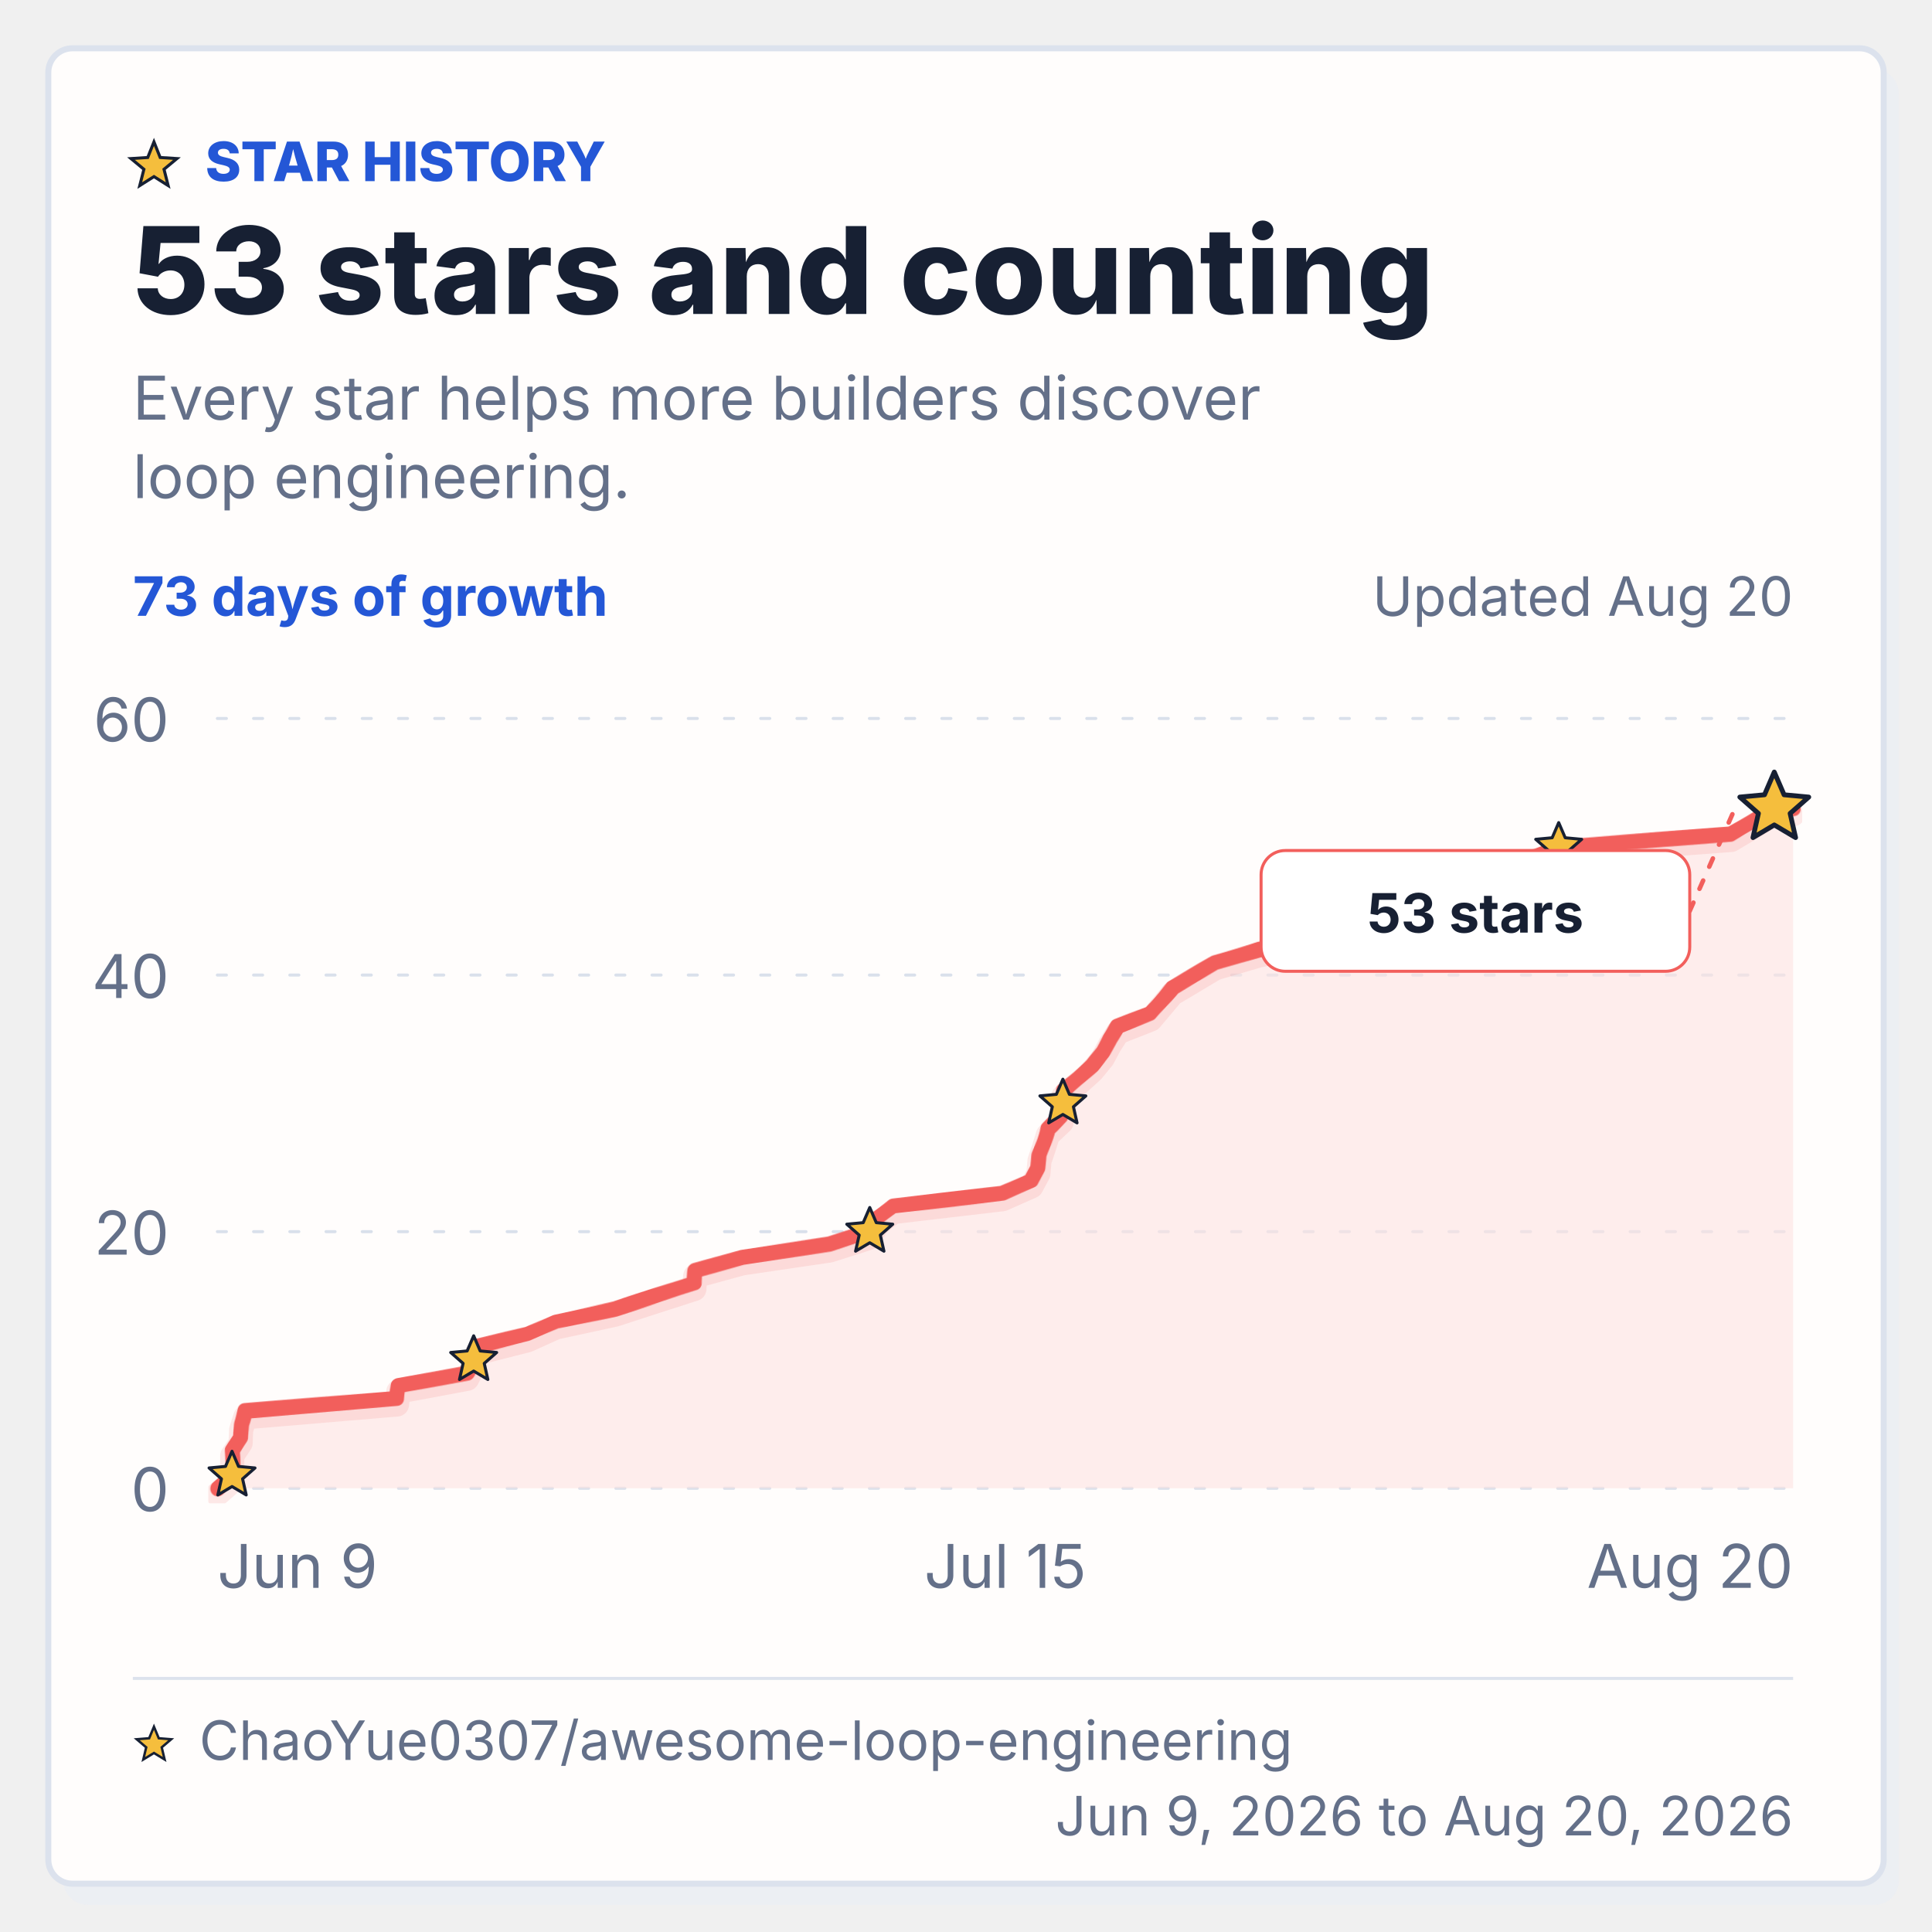
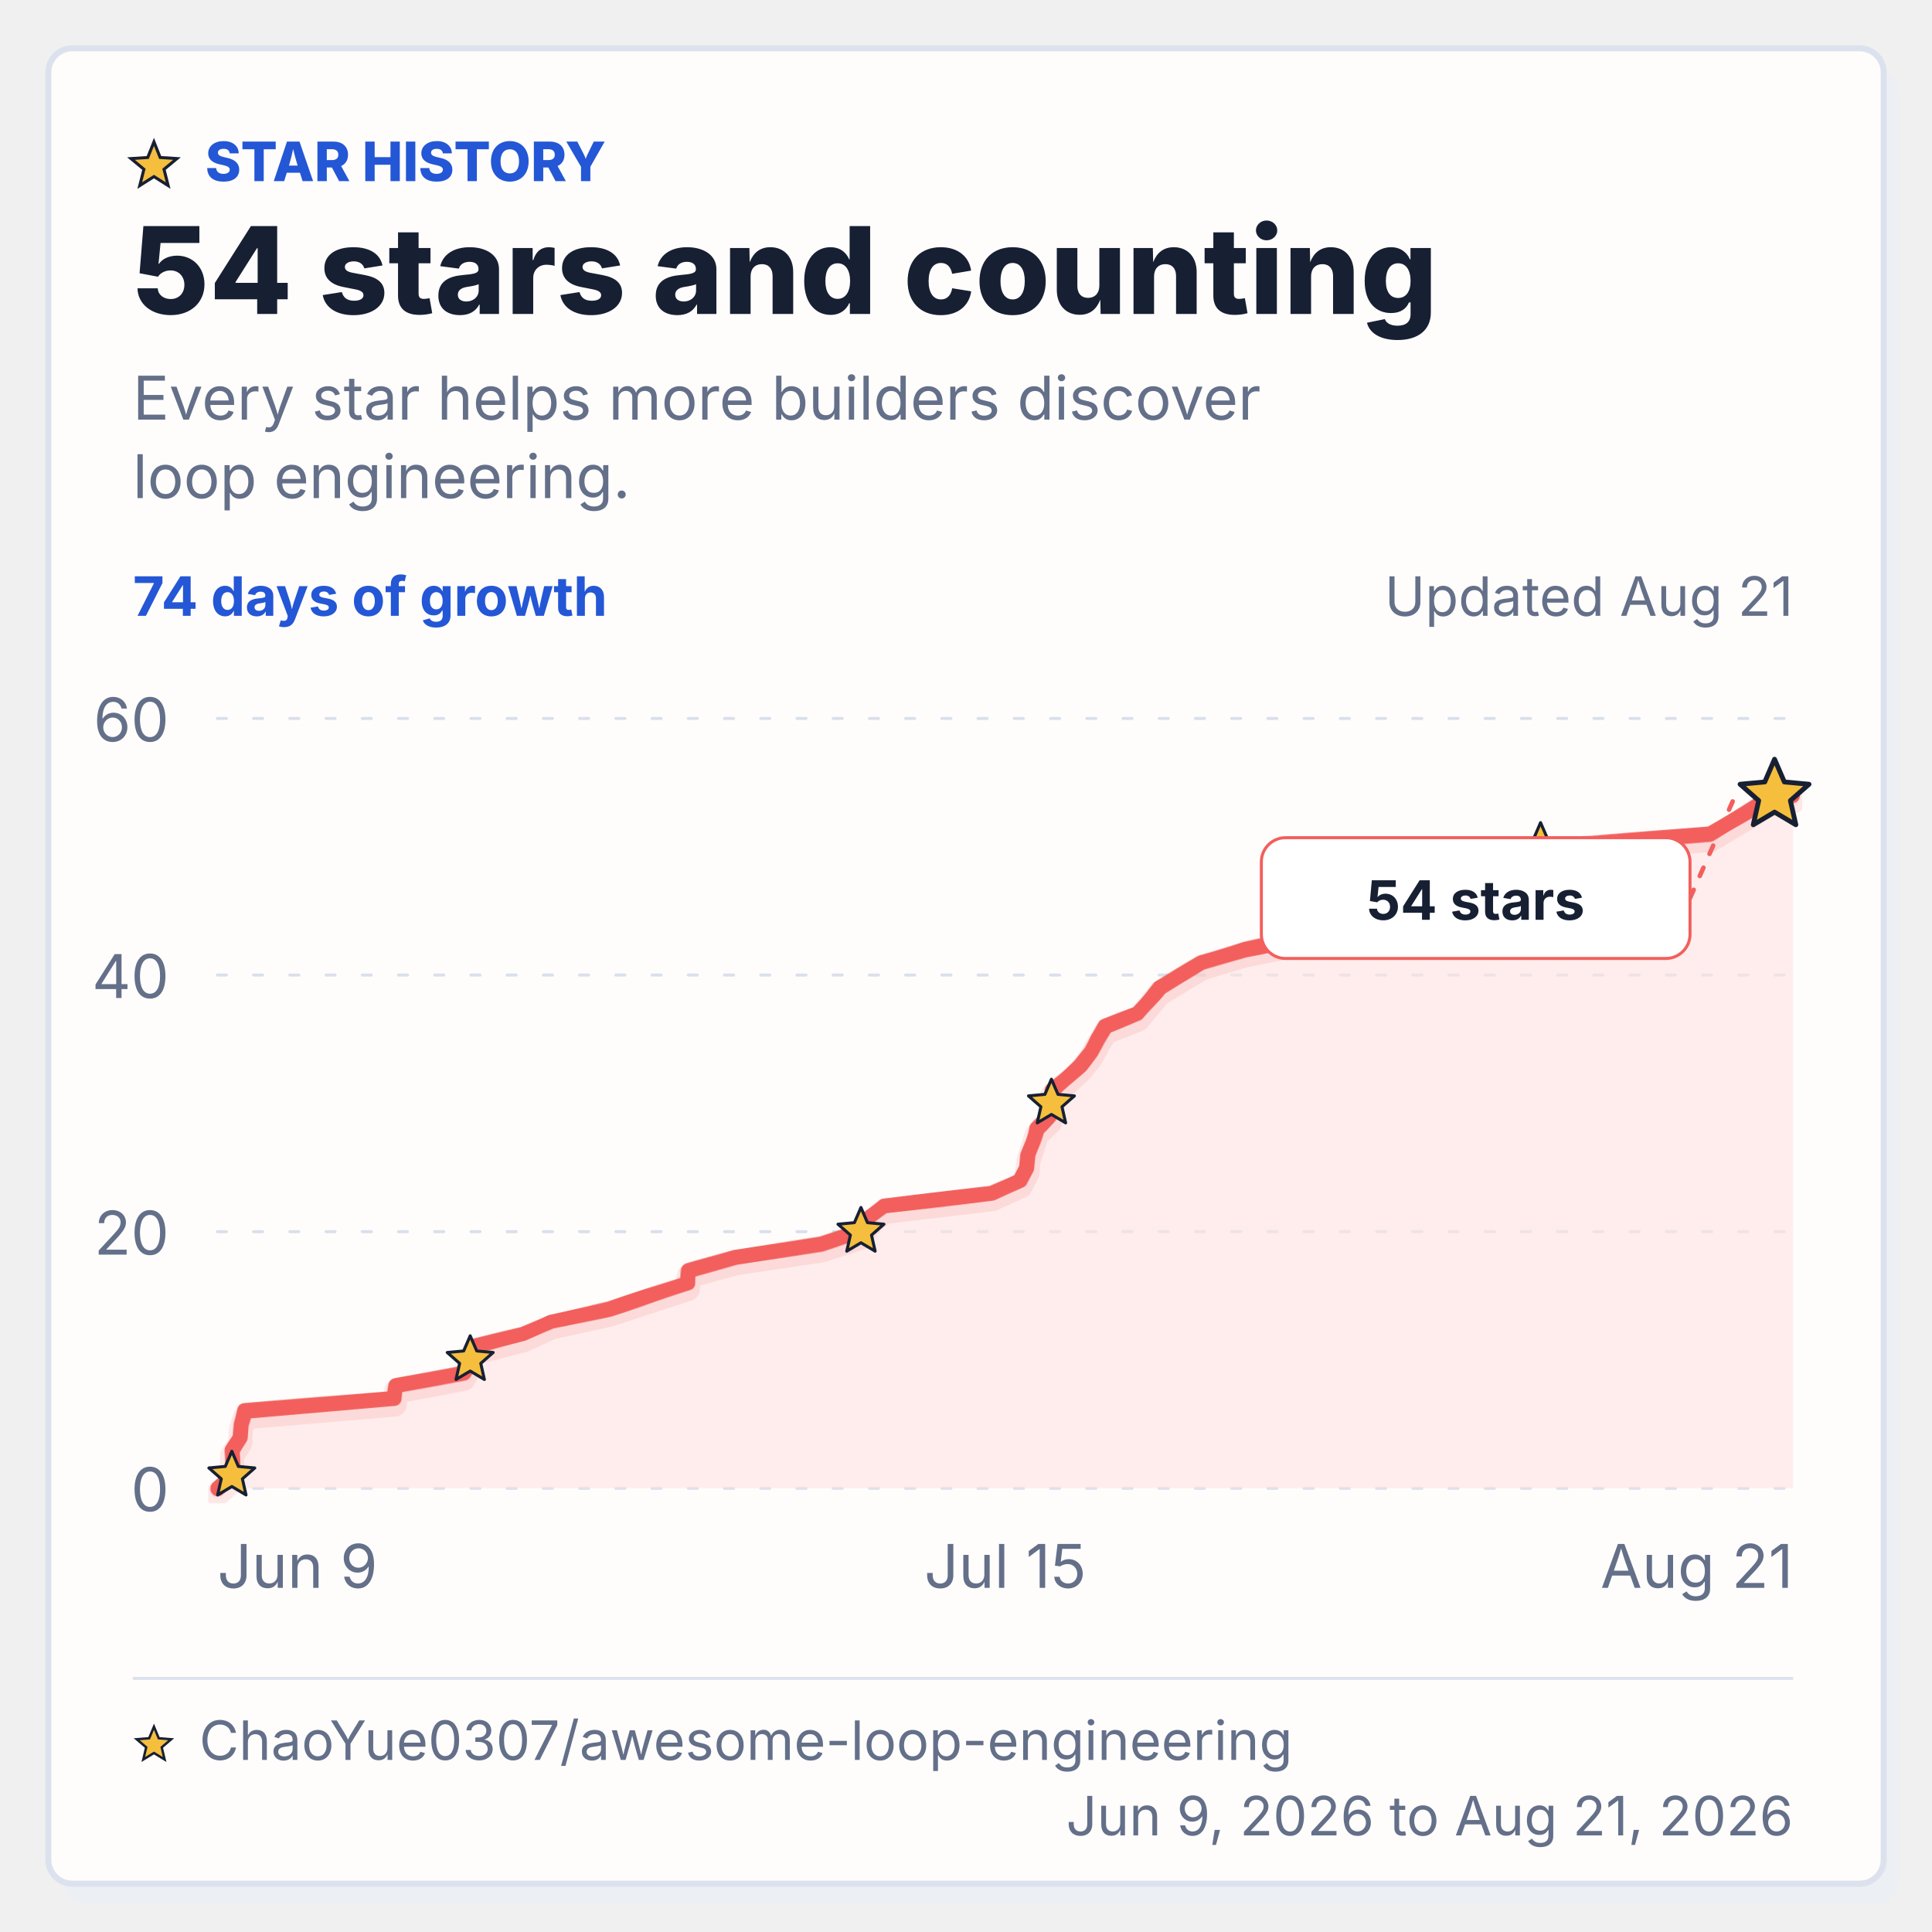
<svg xmlns="http://www.w3.org/2000/svg" width="640" height="640" viewBox="0 0 640 640" role="img" aria-labelledby="title desc">
  <style>
    text { font-family: ui-rounded, 'SF Pro Rounded', 'Nunito Sans', -apple-system, BlinkMacSystemFont, 'Segoe UI', sans-serif; letter-spacing: 0; }
  </style>
  <defs>
    <filter id="rough-line" x="-3%" y="-6%" width="106%" height="112%">
      <feTurbulence type="fractalNoise" baseFrequency="0.008 0.12" numOctaves="1" seed="17" result="noise" />
      <feDisplacementMap in="SourceGraphic" in2="noise" scale="1.2" xChannelSelector="R" yChannelSelector="G" />
    </filter>
    <clipPath id="plot-clip">
      <rect x="69" y="233" width="528" height="265" />
    </clipPath>
  </defs>
  <rect x="21" y="23" width="608" height="608" rx="8" fill="#E9EDF5" opacity="0.58" />
  <rect x="16" y="16" width="608" height="608" rx="8" fill="#FFFDFC" stroke="#DCE2ED" stroke-width="2" />
  <path d="M 51 47 L 53.06 52.17 L 58.61 52.53 L 54.33 56.08 L 55.7 61.47 L 51 58.5 L 46.3 61.47 L 47.67 56.08 L 43.39 52.53 L 48.94 52.17 Z" fill="#F5BE3D" stroke="#172033" stroke-width="1" />
  <text x="68" y="60" fill="#2457D6" font-size="18" font-weight="800">STAR HISTORY</text>
-   <text x="44" y="104" fill="#172033" font-size="40" font-weight="760">53 stars and counting</text>
+   <text x="44" y="104" fill="#172033" font-size="40" font-weight="760">54 stars and counting</text>
  <text x="44" y="139" fill="#647089" font-size="20">Every star helps more builders discover</text>
  <text x="44" y="165" fill="#647089" font-size="20">loop engineering.</text>
-   <text x="44" y="204" fill="#2457D6" font-size="18" font-weight="700">73 days of growth</text>
-   <text x="594" y="204" fill="#647089" font-size="18" text-anchor="end">Updated Aug 20</text>
+   <text x="44" y="204" fill="#2457D6" font-size="18" font-weight="700">74 days of growth</text>
+   <text x="594" y="204" fill="#647089" font-size="18" text-anchor="end">Updated Aug 21</text>
  <line x1="72" y1="493" x2="594" y2="493" stroke="#D9E0EB" stroke-width="1" stroke-dasharray="3 9" stroke-linecap="round" />
  <text x="56" y="500.6" fill="#647089" font-size="20" text-anchor="end">0</text>
  <line x1="72" y1="408" x2="594" y2="408" stroke="#D9E0EB" stroke-width="1" stroke-dasharray="3 9" stroke-linecap="round" />
  <text x="56" y="415.6" fill="#647089" font-size="20" text-anchor="end">20</text>
  <line x1="72" y1="323" x2="594" y2="323" stroke="#D9E0EB" stroke-width="1" stroke-dasharray="3 9" stroke-linecap="round" />
  <text x="56" y="330.6" fill="#647089" font-size="20" text-anchor="end">40</text>
  <line x1="72" y1="238" x2="594" y2="238" stroke="#D9E0EB" stroke-width="1" stroke-dasharray="3 9" stroke-linecap="round" />
  <text x="56" y="245.6" fill="#647089" font-size="20" text-anchor="end">60</text>
  <text x="72" y="526" fill="#647089" font-size="20" text-anchor="start">Jun 9</text>
  <text x="333" y="526" fill="#647089" font-size="20" text-anchor="middle">Jul 15</text>
-   <text x="594" y="526" fill="#647089" font-size="20" text-anchor="end">Aug 20</text>
+   <text x="594" y="526" fill="#647089" font-size="20" text-anchor="end">Aug 21</text>
  <g clip-path="url(#plot-clip)">
-     <path d="M 72 493 L 76.86 488.75 L 76.92 484.5 L 76.93 480.25 L 79.71 476 L 79.87 471.75 L 81.21 467.5 L 131.52 463.25 L 131.94 459 L 154.75 454.75 L 156.91 450.5 L 157.97 446.25 L 174.73 442 L 184.12 437.75 L 203.73 433.5 L 216.81 429.25 L 230.01 425 L 230.29 420.75 L 245.91 416.5 L 274.83 412.25 L 288.12 408 L 290.53 403.75 L 295.85 399.5 L 332.13 395.25 L 341.7 391 L 343.98 386.75 L 344.35 382.5 L 345.81 378.25 L 347.12 374 L 351.65 369.75 L 352.09 365.5 L 352.22 361.25 L 357.16 357 L 361.85 352.75 L 365.32 348.5 L 367.59 344.25 L 370.31 340 L 381.15 335.75 L 388.32 327.25 L 402.57 318.75 L 417.05 314.5 L 438.3 310.25 L 459.84 297.5 L 487.87 293.25 L 494.98 289 L 516.34 280.5 L 573.45 276.25 L 587.75 267.75 L 594 267.75 V 493 H 72 Z" fill="#FDE3E1" opacity="0.6" />
-     <path d="M 72 493 L 76.86 488.75 L 76.92 484.5 L 76.93 480.25 L 79.71 476 L 79.87 471.75 L 81.21 467.5 L 131.52 463.25 L 131.94 459 L 154.75 454.75 L 156.91 450.5 L 157.97 446.25 L 174.73 442 L 184.12 437.75 L 203.73 433.5 L 216.81 429.25 L 230.01 425 L 230.29 420.75 L 245.91 416.5 L 274.83 412.25 L 288.12 408 L 290.53 403.75 L 295.85 399.5 L 332.13 395.25 L 341.7 391 L 343.98 386.75 L 344.35 382.5 L 345.81 378.25 L 347.12 374 L 351.65 369.75 L 352.09 365.5 L 352.22 361.25 L 357.16 357 L 361.85 352.75 L 365.32 348.5 L 367.59 344.25 L 370.31 340 L 381.15 335.75 L 388.32 327.25 L 402.57 318.75 L 417.05 314.5 L 438.3 310.25 L 459.84 297.5 L 487.87 293.25 L 494.98 289 L 516.34 280.5 L 573.45 276.25 L 587.75 267.75 L 594 267.75" fill="none" stroke="#F25F5C" stroke-width="8" stroke-linejoin="round" stroke-linecap="round" opacity="0.13" transform="translate(0 2)" />
-     <path d="M 72 493 L 76.86 488.75 L 76.92 484.5 L 76.93 480.25 L 79.71 476 L 79.87 471.75 L 81.21 467.5 L 131.52 463.25 L 131.94 459 L 154.75 454.75 L 156.91 450.5 L 157.97 446.25 L 174.73 442 L 184.12 437.75 L 203.73 433.5 L 216.81 429.25 L 230.01 425 L 230.29 420.75 L 245.91 416.5 L 274.83 412.25 L 288.12 408 L 290.53 403.75 L 295.85 399.5 L 332.13 395.25 L 341.7 391 L 343.98 386.75 L 344.35 382.5 L 345.81 378.25 L 347.12 374 L 351.65 369.75 L 352.09 365.5 L 352.22 361.25 L 357.16 357 L 361.85 352.75 L 365.32 348.5 L 367.59 344.25 L 370.31 340 L 381.15 335.75 L 388.32 327.25 L 402.57 318.75 L 417.05 314.5 L 438.3 310.25 L 459.84 297.5 L 487.87 293.25 L 494.98 289 L 516.34 280.5 L 573.45 276.25 L 587.75 267.75 L 594 267.75" fill="none" stroke="#F25F5C" stroke-width="5" stroke-linejoin="round" stroke-linecap="round" filter="url(#rough-line)" />
+     <path d="M 72 493 L 76.8 488.75 L 76.85 484.5 L 76.86 480.25 L 79.6 476 L 79.76 471.75 L 81.08 467.5 L 130.72 463.25 L 131.13 459 L 153.63 454.75 L 155.76 450.5 L 156.81 446.25 L 173.34 442 L 182.6 437.75 L 201.95 433.5 L 214.85 429.25 L 227.87 425 L 228.15 420.75 L 243.56 416.5 L 272.09 412.25 L 285.2 408 L 287.57 403.75 L 292.82 399.5 L 328.61 395.25 L 338.06 391 L 340.3 386.75 L 340.67 382.5 L 342.11 378.25 L 343.4 374 L 347.87 369.75 L 348.3 365.5 L 348.43 361.25 L 353.31 357 L 357.94 352.75 L 361.35 348.5 L 363.6 344.25 L 366.28 340 L 376.97 335.75 L 384.05 327.25 L 398.1 318.75 L 412.39 314.5 L 433.35 310.25 L 454.6 297.5 L 482.26 293.25 L 489.27 289 L 510.33 280.5 L 566.67 276.25 L 580.78 267.75 L 587.84 263.5 L 594 263.5 V 493 H 72 Z" fill="#FDE3E1" opacity="0.6" />
+     <path d="M 72 493 L 76.8 488.75 L 76.85 484.5 L 76.86 480.25 L 79.6 476 L 79.76 471.75 L 81.08 467.5 L 130.72 463.25 L 131.13 459 L 153.63 454.75 L 155.76 450.5 L 156.81 446.25 L 173.34 442 L 182.6 437.75 L 201.95 433.5 L 214.85 429.25 L 227.87 425 L 228.15 420.75 L 243.56 416.5 L 272.09 412.25 L 285.2 408 L 287.57 403.75 L 292.82 399.5 L 328.61 395.25 L 338.06 391 L 340.3 386.75 L 340.67 382.5 L 342.11 378.25 L 343.4 374 L 347.87 369.75 L 348.3 365.5 L 348.43 361.25 L 353.31 357 L 357.94 352.75 L 361.35 348.5 L 363.6 344.25 L 366.28 340 L 376.97 335.75 L 384.05 327.25 L 398.1 318.75 L 412.39 314.5 L 433.35 310.25 L 454.6 297.5 L 482.26 293.25 L 489.27 289 L 510.33 280.5 L 566.67 276.25 L 580.78 267.75 L 587.84 263.5 L 594 263.5" fill="none" stroke="#F25F5C" stroke-width="8" stroke-linejoin="round" stroke-linecap="round" opacity="0.13" transform="translate(0 2)" />
+     <path d="M 72 493 L 76.8 488.75 L 76.85 484.5 L 76.86 480.25 L 79.6 476 L 79.76 471.75 L 81.08 467.5 L 130.72 463.25 L 131.13 459 L 153.63 454.75 L 155.76 450.5 L 156.81 446.25 L 173.34 442 L 182.6 437.75 L 201.95 433.5 L 214.85 429.25 L 227.87 425 L 228.15 420.75 L 243.56 416.5 L 272.09 412.25 L 285.2 408 L 287.57 403.75 L 292.82 399.5 L 328.61 395.25 L 338.06 391 L 340.3 386.75 L 340.67 382.5 L 342.11 378.25 L 343.4 374 L 347.87 369.75 L 348.3 365.5 L 348.43 361.25 L 353.31 357 L 357.94 352.75 L 361.35 348.5 L 363.6 344.25 L 366.28 340 L 376.97 335.75 L 384.05 327.25 L 398.1 318.75 L 412.39 314.5 L 433.35 310.25 L 454.6 297.5 L 482.26 293.25 L 489.27 289 L 510.33 280.5 L 566.67 276.25 L 580.78 267.75 L 587.84 263.5 L 594 263.5" fill="none" stroke="#F25F5C" stroke-width="5" stroke-linejoin="round" stroke-linecap="round" filter="url(#rough-line)" />
  </g>
-   <path d="M 76.86 480.75 L 79.02 485.77 L 84.47 486.28 L 80.36 489.89 L 81.56 495.22 L 76.86 492.43 L 72.16 495.22 L 73.36 489.89 L 69.25 486.28 L 74.7 485.77 Z" fill="#F5BE3D" stroke="#172033" stroke-width="1" stroke-linejoin="round" />
-   <path d="M 156.91 442.5 L 159.07 447.52 L 164.52 448.03 L 160.41 451.64 L 161.61 456.97 L 156.91 454.18 L 152.21 456.97 L 153.41 451.64 L 149.3 448.03 L 154.75 447.52 Z" fill="#F5BE3D" stroke="#172033" stroke-width="1" stroke-linejoin="round" />
-   <path d="M 288.12 400 L 290.28 405.02 L 295.73 405.53 L 291.62 409.14 L 292.82 414.47 L 288.12 411.68 L 283.42 414.47 L 284.62 409.14 L 280.51 405.53 L 285.95 405.02 Z" fill="#F5BE3D" stroke="#172033" stroke-width="1" stroke-linejoin="round" />
-   <path d="M 352.09 357.5 L 354.25 362.52 L 359.7 363.03 L 355.59 366.64 L 356.79 371.97 L 352.09 369.18 L 347.39 371.97 L 348.59 366.64 L 344.48 363.03 L 349.93 362.52 Z" fill="#F5BE3D" stroke="#172033" stroke-width="1" stroke-linejoin="round" />
-   <path d="M 516.34 272.5 L 518.5 277.52 L 523.95 278.03 L 519.84 281.64 L 521.04 286.97 L 516.34 284.18 L 511.64 286.97 L 512.84 281.64 L 508.73 278.03 L 514.18 277.52 Z" fill="#F5BE3D" stroke="#172033" stroke-width="1" stroke-linejoin="round" />
-   <path d="M 587.75 255.75 L 591 263.28 L 599.17 264.04 L 593 269.46 L 594.81 277.46 L 587.75 273.27 L 580.7 277.46 L 582.5 269.46 L 576.34 264.04 L 584.51 263.28 Z" fill="#F5BE3D" stroke="#172033" stroke-width="1.6" stroke-linejoin="round" />
-   <path d="M 559.75 301.75 L 574.75 267.75" fill="none" stroke="#F25F5C" stroke-width="1.5" stroke-dasharray="3 5" stroke-linecap="round" />
-   <rect x="417.75" y="281.75" width="142" height="40" rx="8" fill="#FFFFFF" stroke="#F25F5C" />
-   <text x="488.75" y="308.95" fill="#172033" font-size="18" font-weight="700" text-anchor="middle">53 stars</text>
+   <path d="M 76.8 480.75 L 78.96 485.77 L 84.4 486.28 L 80.3 489.89 L 81.5 495.22 L 76.8 492.43 L 72.09 495.22 L 73.3 489.89 L 69.19 486.28 L 74.63 485.77 Z" fill="#F5BE3D" stroke="#172033" stroke-width="1" stroke-linejoin="round" />
+   <path d="M 155.76 442.5 L 157.93 447.52 L 163.37 448.03 L 159.26 451.64 L 160.46 456.97 L 155.76 454.18 L 151.06 456.97 L 152.26 451.64 L 148.15 448.03 L 153.6 447.52 Z" fill="#F5BE3D" stroke="#172033" stroke-width="1" stroke-linejoin="round" />
+   <path d="M 285.2 400 L 287.36 405.02 L 292.81 405.53 L 288.7 409.14 L 289.9 414.47 L 285.2 411.68 L 280.5 414.47 L 281.7 409.14 L 277.59 405.53 L 283.03 405.02 Z" fill="#F5BE3D" stroke="#172033" stroke-width="1" stroke-linejoin="round" />
+   <path d="M 348.3 357.5 L 350.47 362.52 L 355.91 363.03 L 351.8 366.64 L 353.01 371.97 L 348.3 369.18 L 343.6 371.97 L 344.81 366.64 L 340.7 363.03 L 346.14 362.52 Z" fill="#F5BE3D" stroke="#172033" stroke-width="1" stroke-linejoin="round" />
+   <path d="M 510.33 272.5 L 512.5 277.52 L 517.94 278.03 L 513.83 281.64 L 515.04 286.97 L 510.33 284.18 L 505.63 286.97 L 506.83 281.64 L 502.73 278.03 L 508.17 277.52 Z" fill="#F5BE3D" stroke="#172033" stroke-width="1" stroke-linejoin="round" />
+   <path d="M 587.84 251.5 L 591.09 259.03 L 599.26 259.79 L 593.09 265.21 L 594.9 273.21 L 587.84 269.02 L 580.79 273.21 L 582.59 265.21 L 576.43 259.79 L 584.6 259.03 Z" fill="#F5BE3D" stroke="#172033" stroke-width="1.6" stroke-linejoin="round" />
+   <path d="M 559.84 297.5 L 574.84 263.5" fill="none" stroke="#F25F5C" stroke-width="1.5" stroke-dasharray="3 5" stroke-linecap="round" />
+   <rect x="417.84" y="277.5" width="142" height="40" rx="8" fill="#FFFFFF" stroke="#F25F5C" />
+   <text x="488.84" y="304.7" fill="#172033" font-size="18" font-weight="700" text-anchor="middle">54 stars</text>
  <line x1="44" y1="556" x2="594" y2="556" stroke="#DCE2ED" />
  <path d="M 51 572 L 52.59 575.82 L 56.71 576.15 L 53.57 578.83 L 54.53 582.85 L 51 580.7 L 47.47 582.85 L 48.43 578.83 L 45.29 576.15 L 49.41 575.82 Z" fill="#F5BE3D" stroke="#172033" stroke-width="0.8" />
  <text x="66" y="583" fill="#647089" font-size="18">ChaoYue0307/awesome-loop-engineering</text>
-   <text x="594" y="608" fill="#647089" font-size="18" text-anchor="end">Jun 9, 2026 to Aug 20, 2026</text>
+   <text x="594" y="608" fill="#647089" font-size="18" text-anchor="end">Jun 9, 2026 to Aug 21, 2026</text>
</svg>
